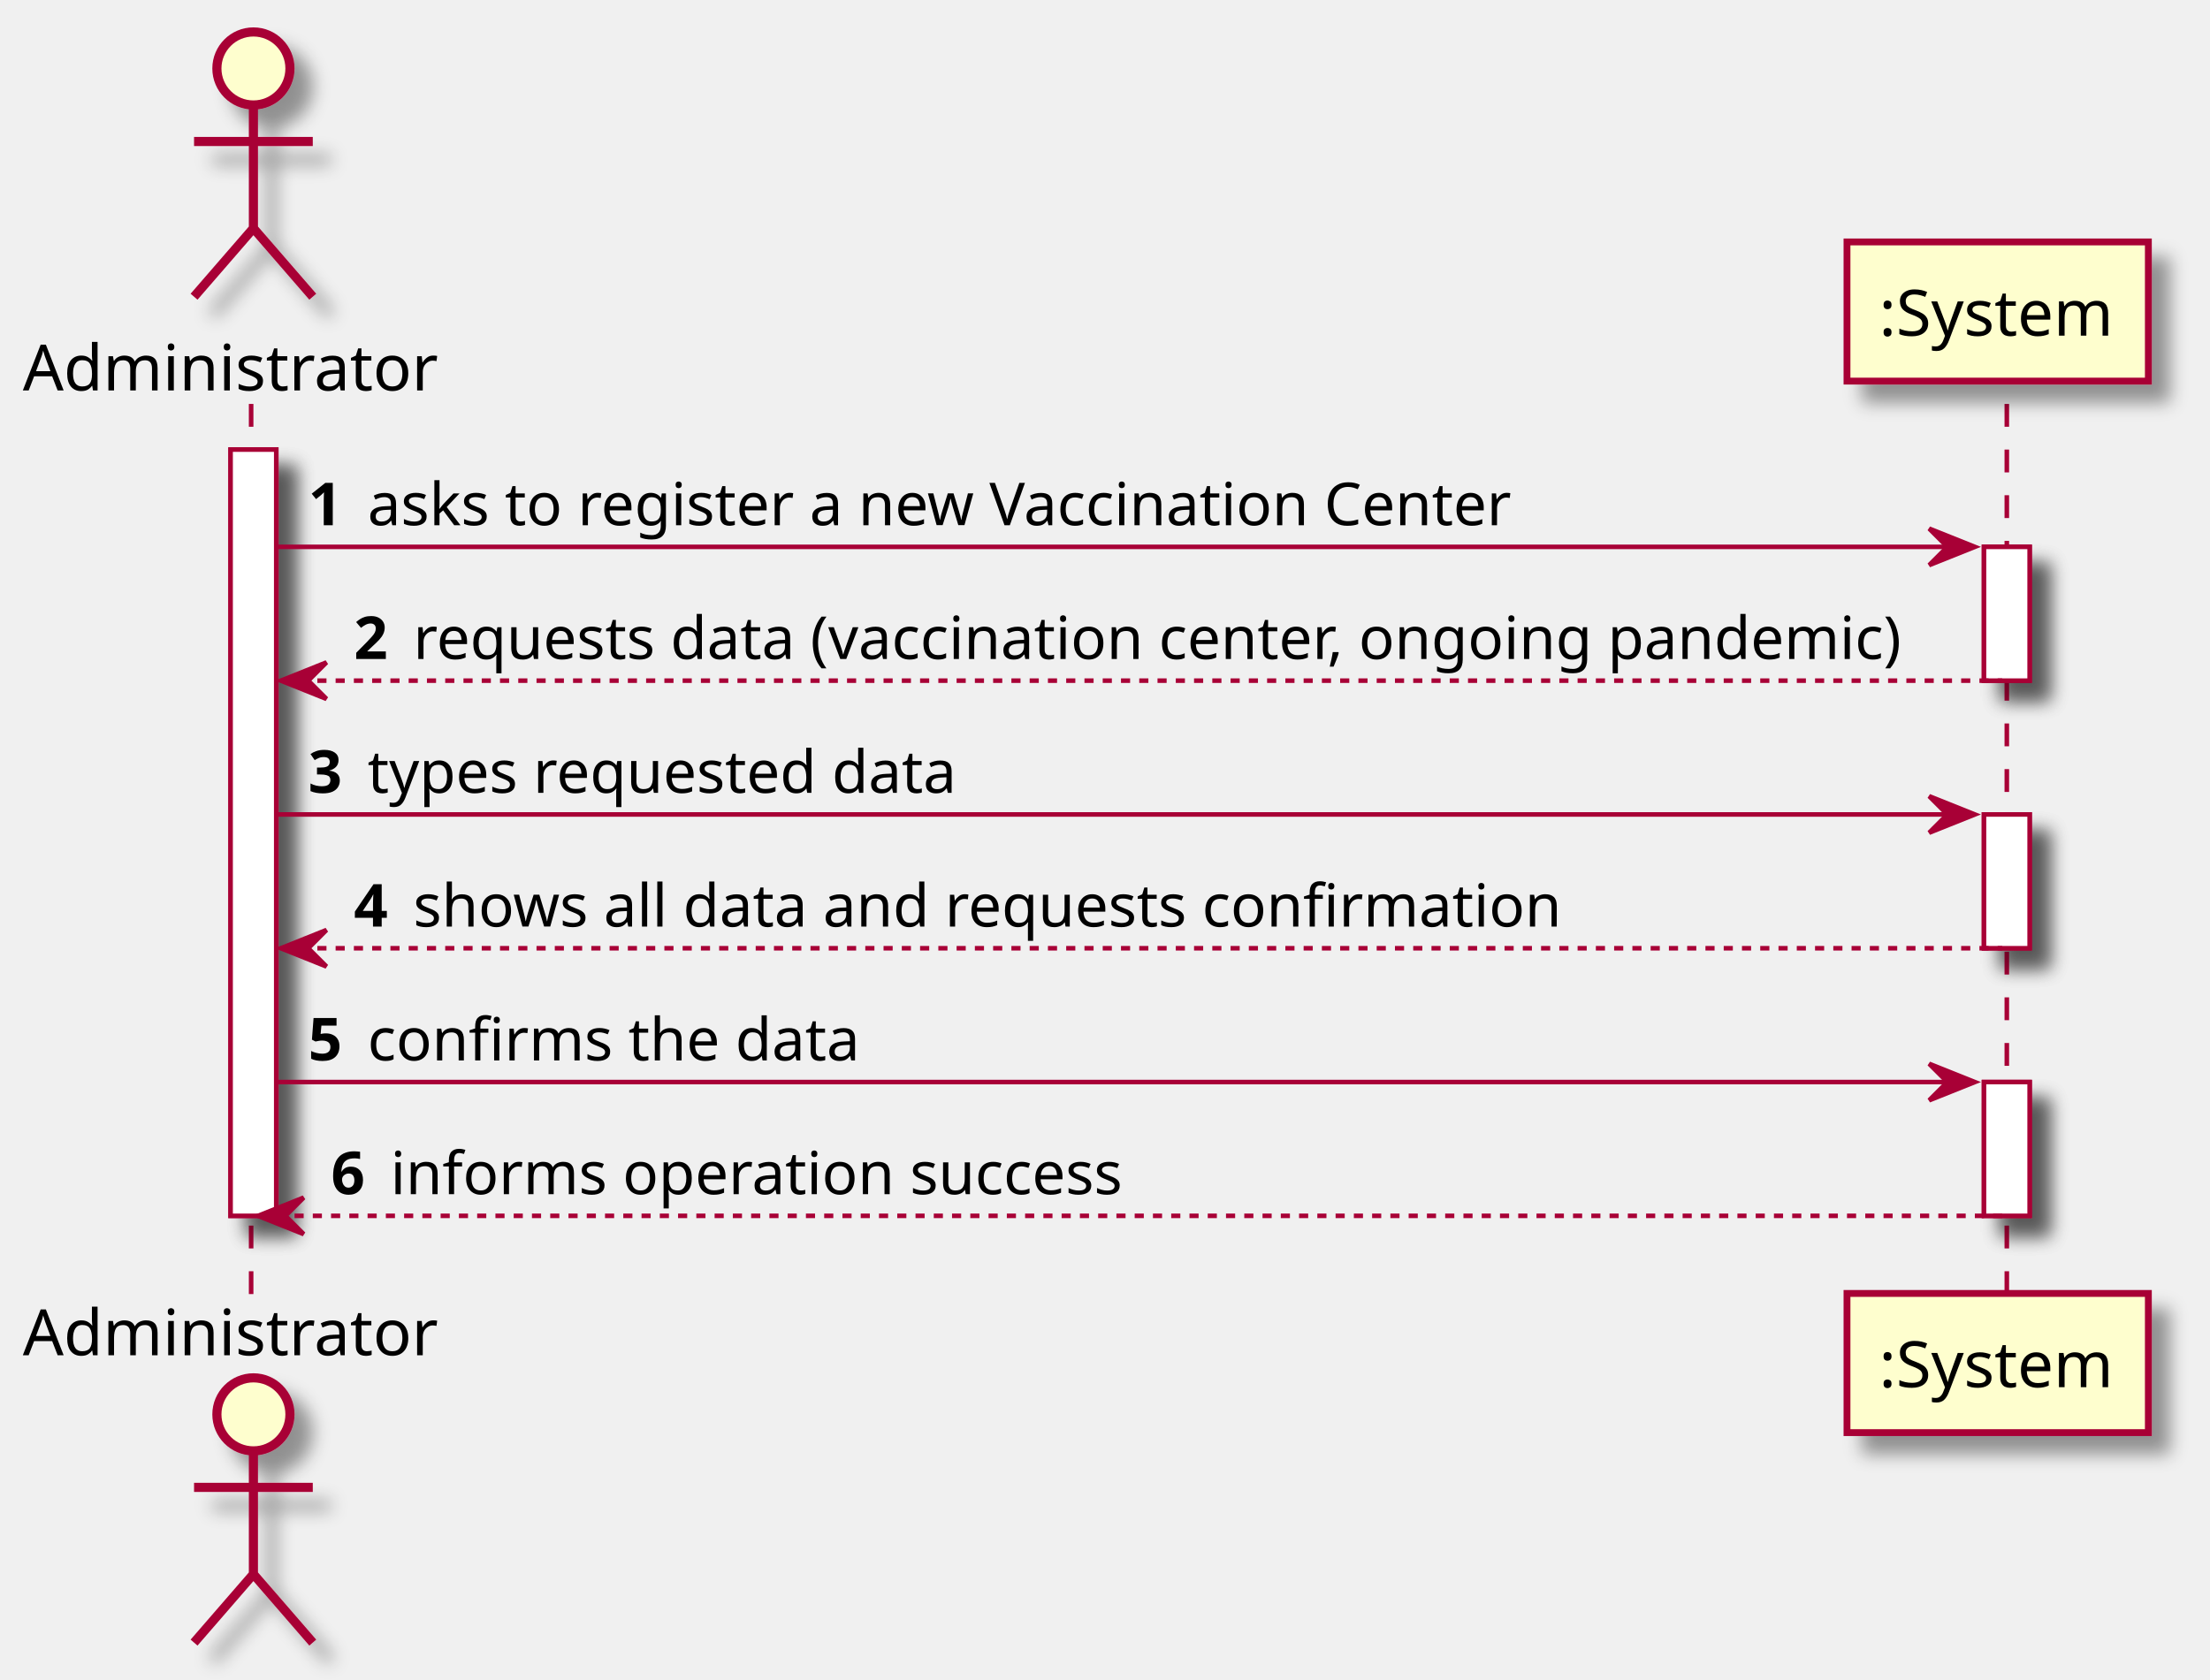
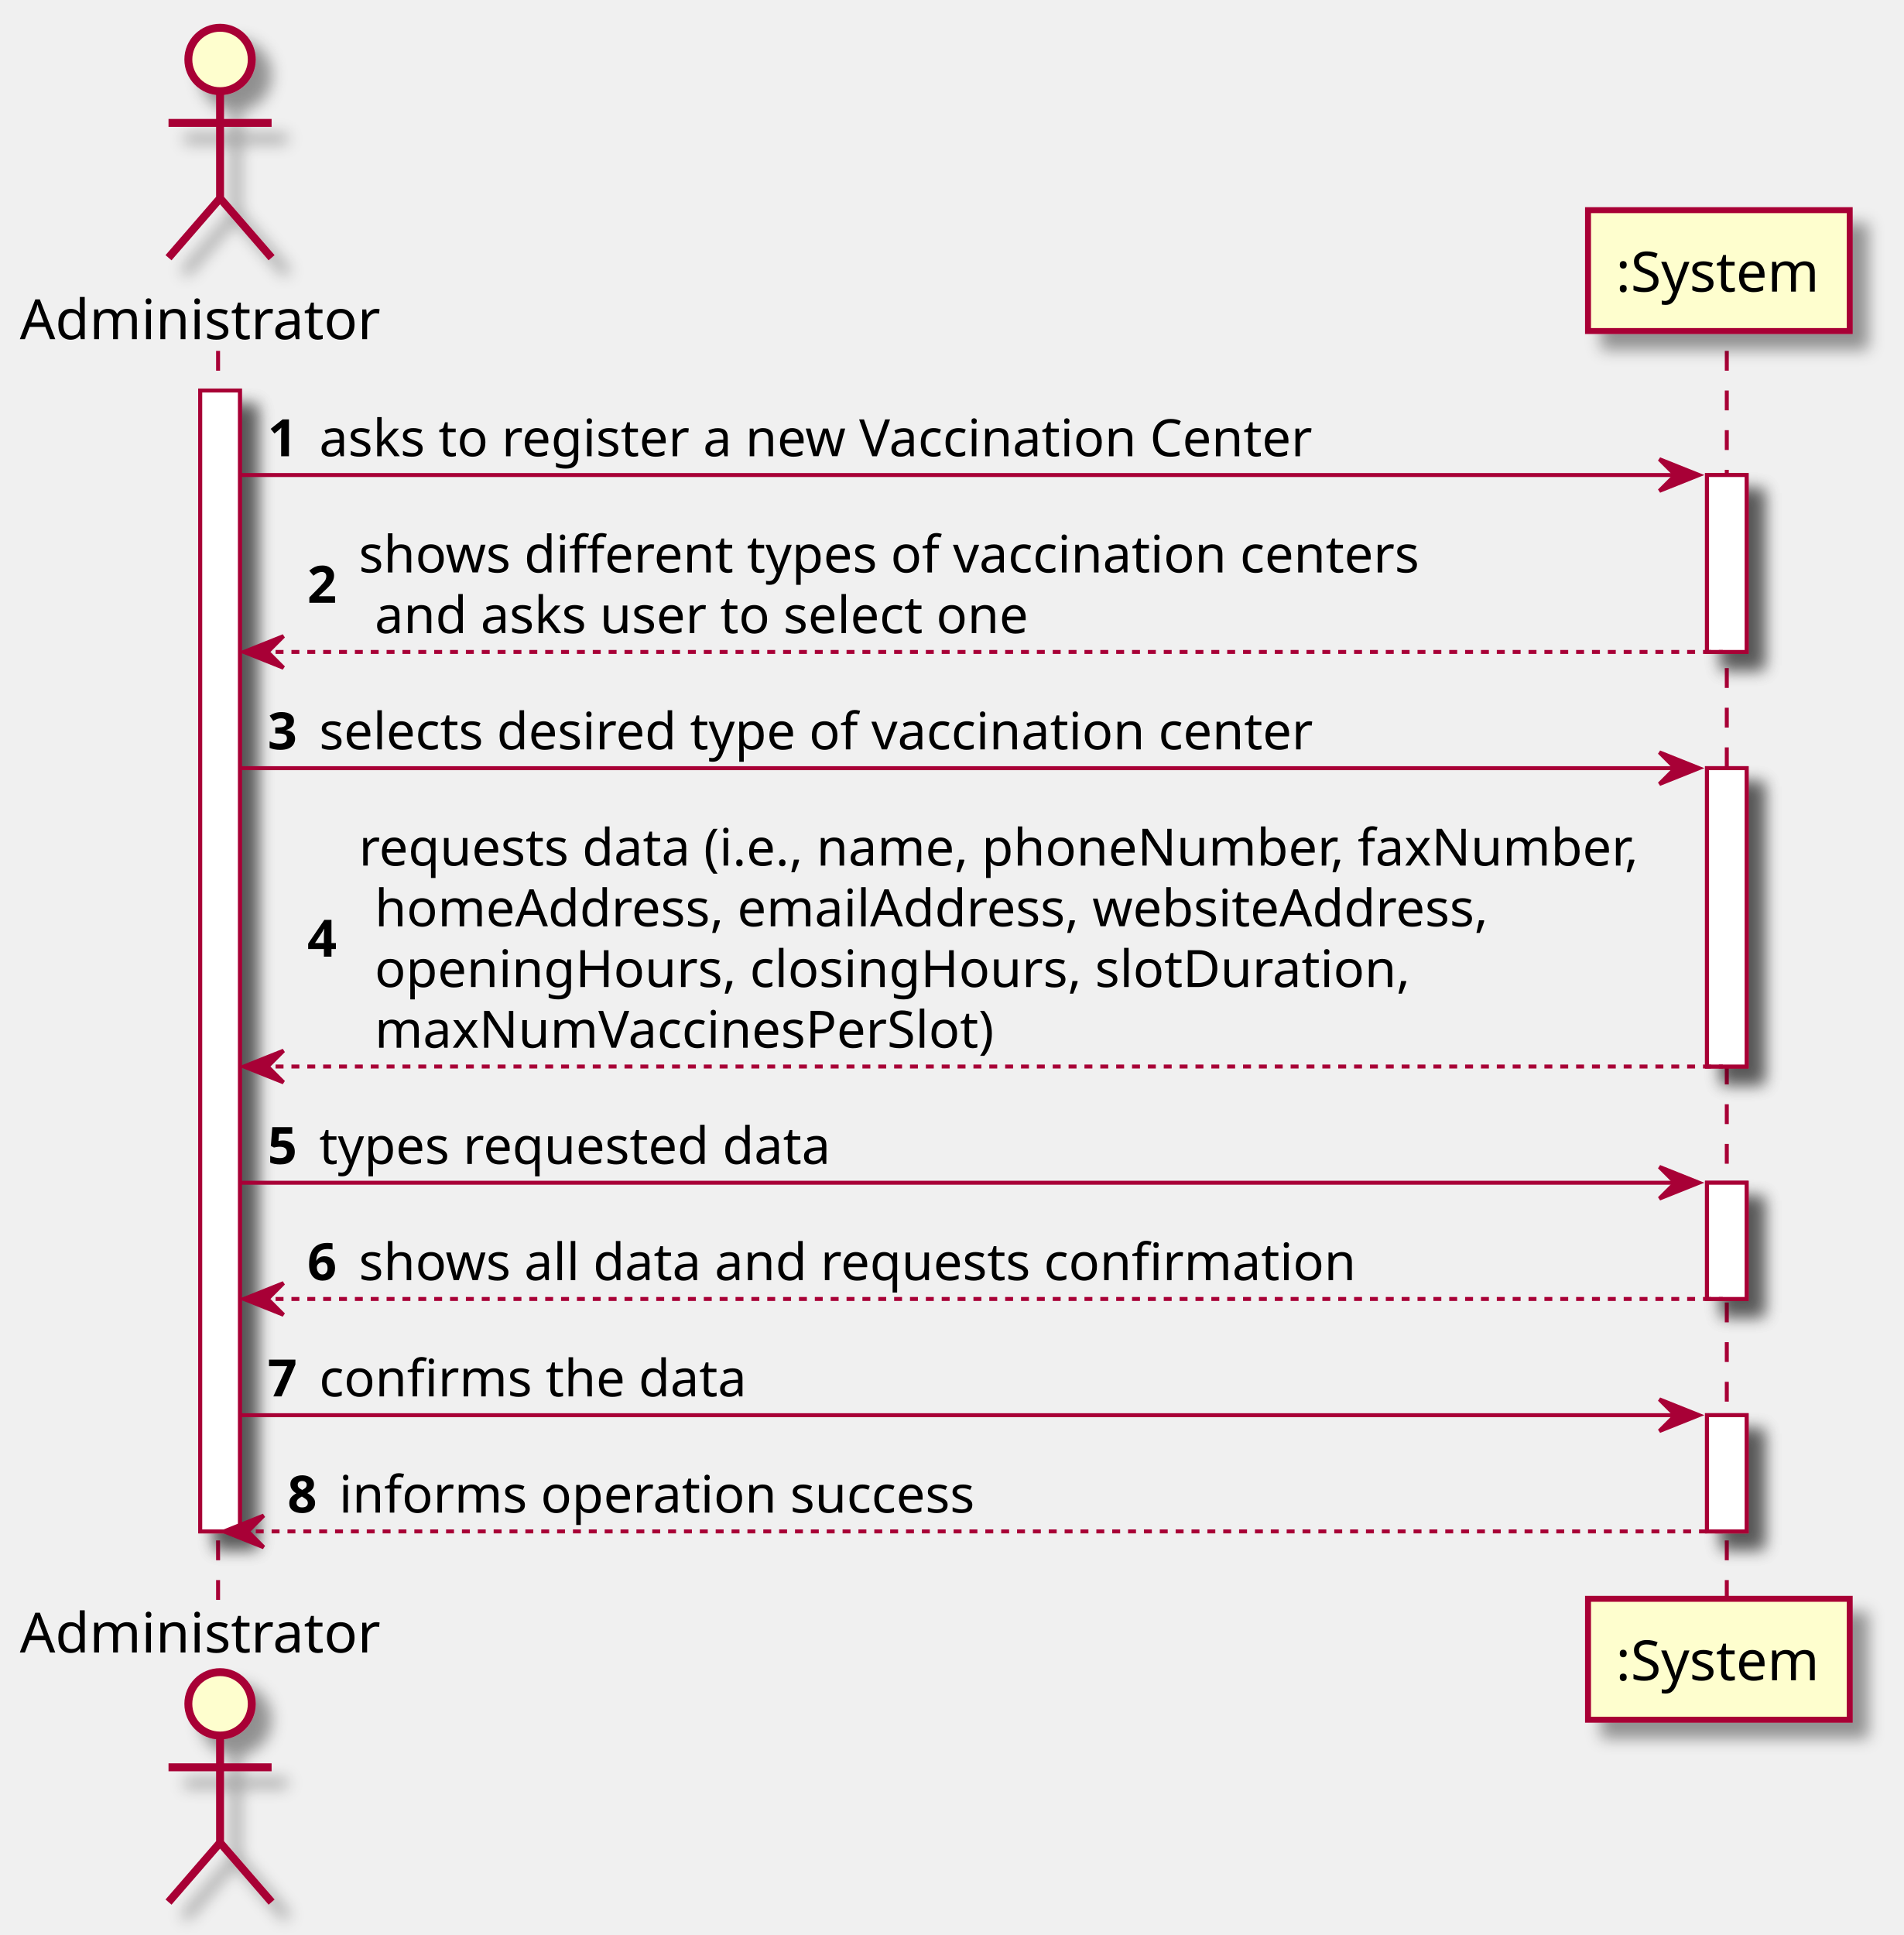
- <svg xmlns="http://www.w3.org/2000/svg" contentScriptType="application/ecmascript" contentStyleType="text/css" height="368px" preserveAspectRatio="none" style="width:484px;height:368px;background:#FFFFFF;" version="1.1" viewBox="0 0 484 368" width="484px" zoomAndPan="magnify">
+ <svg xmlns="http://www.w3.org/2000/svg" contentScriptType="application/ecmascript" contentStyleType="text/css" height="488px" preserveAspectRatio="none" style="width:480px;height:488px;background:#FFFFFF;" version="1.1" viewBox="0 0 480 488" width="480px" zoomAndPan="magnify">
  <defs>
-     <filter height="300%" id="f172oausg58h26" width="300%" x="-1" y="-1">
+     <filter height="300%" id="f1955gtpigj20k" width="300%" x="-1" y="-1">
      <feGaussianBlur result="blurOut" stdDeviation="2.0" />
      <feColorMatrix in="blurOut" result="blurOut2" type="matrix" values="0 0 0 0 0 0 0 0 0 0 0 0 0 0 0 0 0 0 .4 0" />
      <feOffset dx="4.0" dy="4.0" in="blurOut2" result="blurOut3" />
      <feBlend in="SourceGraphic" in2="blurOut3" mode="normal" />
    </filter>
  </defs>
  <g>
-     <rect fill="#FFFFFF" filter="url(#f172oausg58h26)" height="167.863" style="stroke:#A80036;stroke-width:1.0;" width="10" x="50.5" y="98.488" />
-     <rect fill="#FFFFFF" filter="url(#f172oausg58h26)" height="29.311" style="stroke:#A80036;stroke-width:1.0;" width="10" x="434.5" y="119.799" />
-     <rect fill="#FFFFFF" filter="url(#f172oausg58h26)" height="29.311" style="stroke:#A80036;stroke-width:1.0;" width="10" x="434.5" y="178.42" />
-     <rect fill="#FFFFFF" filter="url(#f172oausg58h26)" height="29.311" style="stroke:#A80036;stroke-width:1.0;" width="10" x="434.5" y="237.041" />
-     <line style="stroke:#A80036;stroke-width:1.0;stroke-dasharray:5.0,5.0;" x1="55" x2="55" y1="88.488" y2="284.352" />
-     <line style="stroke:#A80036;stroke-width:1.0;stroke-dasharray:5.0,5.0;" x1="439.5" x2="439.5" y1="88.488" y2="284.352" />
+     <rect fill="#FFFFFF" filter="url(#f1955gtpigj20k)" height="287.727" style="stroke:#A80036;stroke-width:1.0;" width="10" x="50.5" y="98.488" />
+     <rect fill="#FFFFFF" filter="url(#f1955gtpigj20k)" height="44.621" style="stroke:#A80036;stroke-width:1.0;" width="10" x="430.5" y="119.799" />
+     <rect fill="#FFFFFF" filter="url(#f1955gtpigj20k)" height="75.242" style="stroke:#A80036;stroke-width:1.0;" width="10" x="430.5" y="193.731" />
+     <rect fill="#FFFFFF" filter="url(#f1955gtpigj20k)" height="29.311" style="stroke:#A80036;stroke-width:1.0;" width="10" x="430.5" y="298.283" />
+     <rect fill="#FFFFFF" filter="url(#f1955gtpigj20k)" height="29.311" style="stroke:#A80036;stroke-width:1.0;" width="10" x="430.5" y="356.904" />
+     <line style="stroke:#A80036;stroke-width:1.0;stroke-dasharray:5.0,5.0;" x1="55" x2="55" y1="88.488" y2="404.215" />
+     <line style="stroke:#A80036;stroke-width:1.0;stroke-dasharray:5.0,5.0;" x1="435.5" x2="435.5" y1="88.488" y2="404.215" />
    <text fill="#000000" font-family="sans-serif" font-size="14" lengthAdjust="spacing" textLength="95" x="5" y="85.535">Administrator</text>
-     <ellipse cx="55.5" cy="15" fill="#FEFECE" filter="url(#f172oausg58h26)" rx="8" ry="8" style="stroke:#A80036;stroke-width:2.0;" />
-     <path d="M55.5,23 L55.5,50 M42.5,31 L68.5,31 M55.5,50 L42.5,65 M55.5,50 L68.5,65 " fill="none" filter="url(#f172oausg58h26)" style="stroke:#A80036;stroke-width:2.0;" />
-     <text fill="#000000" font-family="sans-serif" font-size="14" lengthAdjust="spacing" textLength="95" x="5" y="296.887">Administrator</text>
-     <ellipse cx="55.5" cy="309.84" fill="#FEFECE" filter="url(#f172oausg58h26)" rx="8" ry="8" style="stroke:#A80036;stroke-width:2.0;" />
-     <path d="M55.5,317.84 L55.5,344.84 M42.5,325.84 L68.5,325.84 M55.5,344.84 L42.5,359.84 M55.5,344.84 L68.5,359.84 " fill="none" filter="url(#f172oausg58h26)" style="stroke:#A80036;stroke-width:2.0;" />
-     <rect fill="#FEFECE" filter="url(#f172oausg58h26)" height="30.488" style="stroke:#A80036;stroke-width:1.5;" width="66" x="404.5" y="53" />
-     <text fill="#000000" font-family="sans-serif" font-size="14" lengthAdjust="spacing" textLength="52" x="411.5" y="73.535">:System</text>
-     <rect fill="#FEFECE" filter="url(#f172oausg58h26)" height="30.488" style="stroke:#A80036;stroke-width:1.5;" width="66" x="404.5" y="283.352" />
-     <text fill="#000000" font-family="sans-serif" font-size="14" lengthAdjust="spacing" textLength="52" x="411.5" y="303.887">:System</text>
-     <rect fill="#FFFFFF" filter="url(#f172oausg58h26)" height="167.863" style="stroke:#A80036;stroke-width:1.0;" width="10" x="50.5" y="98.488" />
-     <rect fill="#FFFFFF" filter="url(#f172oausg58h26)" height="29.311" style="stroke:#A80036;stroke-width:1.0;" width="10" x="434.5" y="119.799" />
-     <rect fill="#FFFFFF" filter="url(#f172oausg58h26)" height="29.311" style="stroke:#A80036;stroke-width:1.0;" width="10" x="434.5" y="178.42" />
-     <rect fill="#FFFFFF" filter="url(#f172oausg58h26)" height="29.311" style="stroke:#A80036;stroke-width:1.0;" width="10" x="434.5" y="237.041" />
-     <polygon fill="#A80036" points="422.5,115.799,432.5,119.799,422.5,123.799,426.5,119.799" style="stroke:#A80036;stroke-width:1.0;" />
-     <line style="stroke:#A80036;stroke-width:1.0;" x1="60.5" x2="428.5" y1="119.799" y2="119.799" />
+     <ellipse cx="55.5" cy="15" fill="#FEFECE" filter="url(#f1955gtpigj20k)" rx="8" ry="8" style="stroke:#A80036;stroke-width:2.0;" />
+     <path d="M55.5,23 L55.5,50 M42.5,31 L68.5,31 M55.5,50 L42.5,65 M55.5,50 L68.5,65 " fill="none" filter="url(#f1955gtpigj20k)" style="stroke:#A80036;stroke-width:2.0;" />
+     <text fill="#000000" font-family="sans-serif" font-size="14" lengthAdjust="spacing" textLength="95" x="5" y="416.75">Administrator</text>
+     <ellipse cx="55.5" cy="429.703" fill="#FEFECE" filter="url(#f1955gtpigj20k)" rx="8" ry="8" style="stroke:#A80036;stroke-width:2.0;" />
+     <path d="M55.5,437.703 L55.5,464.703 M42.5,445.703 L68.5,445.703 M55.5,464.703 L42.5,479.703 M55.5,464.703 L68.5,479.703 " fill="none" filter="url(#f1955gtpigj20k)" style="stroke:#A80036;stroke-width:2.0;" />
+     <rect fill="#FEFECE" filter="url(#f1955gtpigj20k)" height="30.488" style="stroke:#A80036;stroke-width:1.5;" width="66" x="400.5" y="53" />
+     <text fill="#000000" font-family="sans-serif" font-size="14" lengthAdjust="spacing" textLength="52" x="407.5" y="73.535">:System</text>
+     <rect fill="#FEFECE" filter="url(#f1955gtpigj20k)" height="30.488" style="stroke:#A80036;stroke-width:1.5;" width="66" x="400.5" y="403.215" />
+     <text fill="#000000" font-family="sans-serif" font-size="14" lengthAdjust="spacing" textLength="52" x="407.5" y="423.75">:System</text>
+     <rect fill="#FFFFFF" filter="url(#f1955gtpigj20k)" height="287.727" style="stroke:#A80036;stroke-width:1.0;" width="10" x="50.5" y="98.488" />
+     <rect fill="#FFFFFF" filter="url(#f1955gtpigj20k)" height="44.621" style="stroke:#A80036;stroke-width:1.0;" width="10" x="430.5" y="119.799" />
+     <rect fill="#FFFFFF" filter="url(#f1955gtpigj20k)" height="75.242" style="stroke:#A80036;stroke-width:1.0;" width="10" x="430.5" y="193.731" />
+     <rect fill="#FFFFFF" filter="url(#f1955gtpigj20k)" height="29.311" style="stroke:#A80036;stroke-width:1.0;" width="10" x="430.5" y="298.283" />
+     <rect fill="#FFFFFF" filter="url(#f1955gtpigj20k)" height="29.311" style="stroke:#A80036;stroke-width:1.0;" width="10" x="430.5" y="356.904" />
+     <polygon fill="#A80036" points="418.5,115.799,428.5,119.799,418.5,123.799,422.5,119.799" style="stroke:#A80036;stroke-width:1.0;" />
+     <line style="stroke:#A80036;stroke-width:1.0;" x1="60.5" x2="424.5" y1="119.799" y2="119.799" />
    <text fill="#000000" font-family="sans-serif" font-size="13" font-weight="bold" lengthAdjust="spacing" textLength="9" x="67.5" y="115.057">1</text>
    <text fill="#000000" font-family="sans-serif" font-size="13" lengthAdjust="spacing" textLength="260" x="80.5" y="115.057">asks to register a new Vaccination Center</text>
-     <polygon fill="#A80036" points="71.5,145.109,61.5,149.109,71.5,153.109,67.5,149.109" style="stroke:#A80036;stroke-width:1.0;" />
-     <line style="stroke:#A80036;stroke-width:1.0;stroke-dasharray:2.0,2.0;" x1="65.5" x2="438.5" y1="149.109" y2="149.109" />
-     <text fill="#000000" font-family="sans-serif" font-size="13" font-weight="bold" lengthAdjust="spacing" textLength="9" x="77.5" y="144.367">2</text>
-     <text fill="#000000" font-family="sans-serif" font-size="13" lengthAdjust="spacing" textLength="337" x="90.5" y="144.367">requests data (vaccination center, ongoing pandemic)</text>
-     <polygon fill="#A80036" points="422.5,174.42,432.5,178.42,422.5,182.42,426.5,178.42" style="stroke:#A80036;stroke-width:1.0;" />
-     <line style="stroke:#A80036;stroke-width:1.0;" x1="60.5" x2="428.5" y1="178.42" y2="178.42" />
-     <text fill="#000000" font-family="sans-serif" font-size="13" font-weight="bold" lengthAdjust="spacing" textLength="9" x="67.5" y="173.678">3</text>
-     <text fill="#000000" font-family="sans-serif" font-size="13" lengthAdjust="spacing" textLength="131" x="80.5" y="173.678">types requested data</text>
-     <polygon fill="#A80036" points="71.5,203.731,61.5,207.731,71.5,211.731,67.5,207.731" style="stroke:#A80036;stroke-width:1.0;" />
-     <line style="stroke:#A80036;stroke-width:1.0;stroke-dasharray:2.0,2.0;" x1="65.5" x2="438.5" y1="207.731" y2="207.731" />
-     <text fill="#000000" font-family="sans-serif" font-size="13" font-weight="bold" lengthAdjust="spacing" textLength="9" x="77.5" y="202.988">4</text>
-     <text fill="#000000" font-family="sans-serif" font-size="13" lengthAdjust="spacing" textLength="260" x="90.5" y="202.988">shows all data and requests confirmation</text>
-     <polygon fill="#A80036" points="422.5,233.041,432.5,237.041,422.5,241.041,426.5,237.041" style="stroke:#A80036;stroke-width:1.0;" />
-     <line style="stroke:#A80036;stroke-width:1.0;" x1="60.5" x2="428.5" y1="237.041" y2="237.041" />
-     <text fill="#000000" font-family="sans-serif" font-size="13" font-weight="bold" lengthAdjust="spacing" textLength="9" x="67.5" y="232.299">5</text>
-     <text fill="#000000" font-family="sans-serif" font-size="13" lengthAdjust="spacing" textLength="111" x="80.5" y="232.299">confirms the data</text>
-     <polygon fill="#A80036" points="66.5,262.352,56.5,266.352,66.5,270.352,62.5,266.352" style="stroke:#A80036;stroke-width:1.0;" />
-     <line style="stroke:#A80036;stroke-width:1.0;stroke-dasharray:2.0,2.0;" x1="60.5" x2="438.5" y1="266.352" y2="266.352" />
-     <text fill="#000000" font-family="sans-serif" font-size="13" font-weight="bold" lengthAdjust="spacing" textLength="9" x="72.5" y="261.609">6</text>
-     <text fill="#000000" font-family="sans-serif" font-size="13" lengthAdjust="spacing" textLength="167" x="85.5" y="261.609">informs operation success</text>
+     <polygon fill="#A80036" points="71.5,160.42,61.5,164.42,71.5,168.42,67.5,164.42" style="stroke:#A80036;stroke-width:1.0;" />
+     <line style="stroke:#A80036;stroke-width:1.0;stroke-dasharray:2.0,2.0;" x1="65.5" x2="434.5" y1="164.42" y2="164.42" />
+     <text fill="#000000" font-family="sans-serif" font-size="13" font-weight="bold" lengthAdjust="spacing" textLength="9" x="77.5" y="152.023">2</text>
+     <text fill="#000000" font-family="sans-serif" font-size="13" lengthAdjust="spacing" textLength="279" x="90.5" y="144.367">shows different types of vaccination centers</text>
+     <text fill="#000000" font-family="sans-serif" font-size="13" lengthAdjust="spacing" textLength="172" x="94.5" y="159.678">and asks user to select one</text>
+     <polygon fill="#A80036" points="418.5,189.731,428.5,193.731,418.5,197.731,422.5,193.731" style="stroke:#A80036;stroke-width:1.0;" />
+     <line style="stroke:#A80036;stroke-width:1.0;" x1="60.5" x2="424.5" y1="193.731" y2="193.731" />
+     <text fill="#000000" font-family="sans-serif" font-size="13" font-weight="bold" lengthAdjust="spacing" textLength="9" x="67.5" y="188.988">3</text>
+     <text fill="#000000" font-family="sans-serif" font-size="13" lengthAdjust="spacing" textLength="261" x="80.5" y="188.988">selects desired type of vaccination center</text>
+     <polygon fill="#A80036" points="71.5,264.973,61.5,268.973,71.5,272.973,67.5,268.973" style="stroke:#A80036;stroke-width:1.0;" />
+     <line style="stroke:#A80036;stroke-width:1.0;stroke-dasharray:2.0,2.0;" x1="65.5" x2="434.5" y1="268.973" y2="268.973" />
+     <text fill="#000000" font-family="sans-serif" font-size="13" font-weight="bold" lengthAdjust="spacing" textLength="9" x="77.5" y="241.265">4</text>
+     <text fill="#000000" font-family="sans-serif" font-size="13" lengthAdjust="spacing" textLength="333" x="90.5" y="218.299">requests data (i.e., name, phoneNumber, faxNumber,</text>
+     <text fill="#000000" font-family="sans-serif" font-size="13" lengthAdjust="spacing" textLength="290" x="94.5" y="233.609">homeAddress, emailAddress, websiteAddress,</text>
+     <text fill="#000000" font-family="sans-serif" font-size="13" lengthAdjust="spacing" textLength="272" x="94.5" y="248.92">openingHours, closingHours, slotDuration,</text>
+     <text fill="#000000" font-family="sans-serif" font-size="13" lengthAdjust="spacing" textLength="159" x="94.5" y="264.231">maxNumVaccinesPerSlot)</text>
+     <polygon fill="#A80036" points="418.5,294.283,428.5,298.283,418.5,302.283,422.5,298.283" style="stroke:#A80036;stroke-width:1.0;" />
+     <line style="stroke:#A80036;stroke-width:1.0;" x1="60.5" x2="424.5" y1="298.283" y2="298.283" />
+     <text fill="#000000" font-family="sans-serif" font-size="13" font-weight="bold" lengthAdjust="spacing" textLength="9" x="67.5" y="293.541">5</text>
+     <text fill="#000000" font-family="sans-serif" font-size="13" lengthAdjust="spacing" textLength="131" x="80.5" y="293.541">types requested data</text>
+     <polygon fill="#A80036" points="71.5,323.594,61.5,327.594,71.5,331.594,67.5,327.594" style="stroke:#A80036;stroke-width:1.0;" />
+     <line style="stroke:#A80036;stroke-width:1.0;stroke-dasharray:2.0,2.0;" x1="65.5" x2="434.5" y1="327.594" y2="327.594" />
+     <text fill="#000000" font-family="sans-serif" font-size="13" font-weight="bold" lengthAdjust="spacing" textLength="9" x="77.5" y="322.852">6</text>
+     <text fill="#000000" font-family="sans-serif" font-size="13" lengthAdjust="spacing" textLength="260" x="90.5" y="322.852">shows all data and requests confirmation</text>
+     <polygon fill="#A80036" points="418.5,352.904,428.5,356.904,418.5,360.904,422.5,356.904" style="stroke:#A80036;stroke-width:1.0;" />
+     <line style="stroke:#A80036;stroke-width:1.0;" x1="60.5" x2="424.5" y1="356.904" y2="356.904" />
+     <text fill="#000000" font-family="sans-serif" font-size="13" font-weight="bold" lengthAdjust="spacing" textLength="9" x="67.5" y="352.162">7</text>
+     <text fill="#000000" font-family="sans-serif" font-size="13" lengthAdjust="spacing" textLength="111" x="80.5" y="352.162">confirms the data</text>
+     <polygon fill="#A80036" points="66.5,382.215,56.5,386.215,66.5,390.215,62.5,386.215" style="stroke:#A80036;stroke-width:1.0;" />
+     <line style="stroke:#A80036;stroke-width:1.0;stroke-dasharray:2.0,2.0;" x1="60.5" x2="434.5" y1="386.215" y2="386.215" />
+     <text fill="#000000" font-family="sans-serif" font-size="13" font-weight="bold" lengthAdjust="spacing" textLength="9" x="72.5" y="381.473">8</text>
+     <text fill="#000000" font-family="sans-serif" font-size="13" lengthAdjust="spacing" textLength="167" x="85.5" y="381.473">informs operation success</text>
  </g>
</svg>
